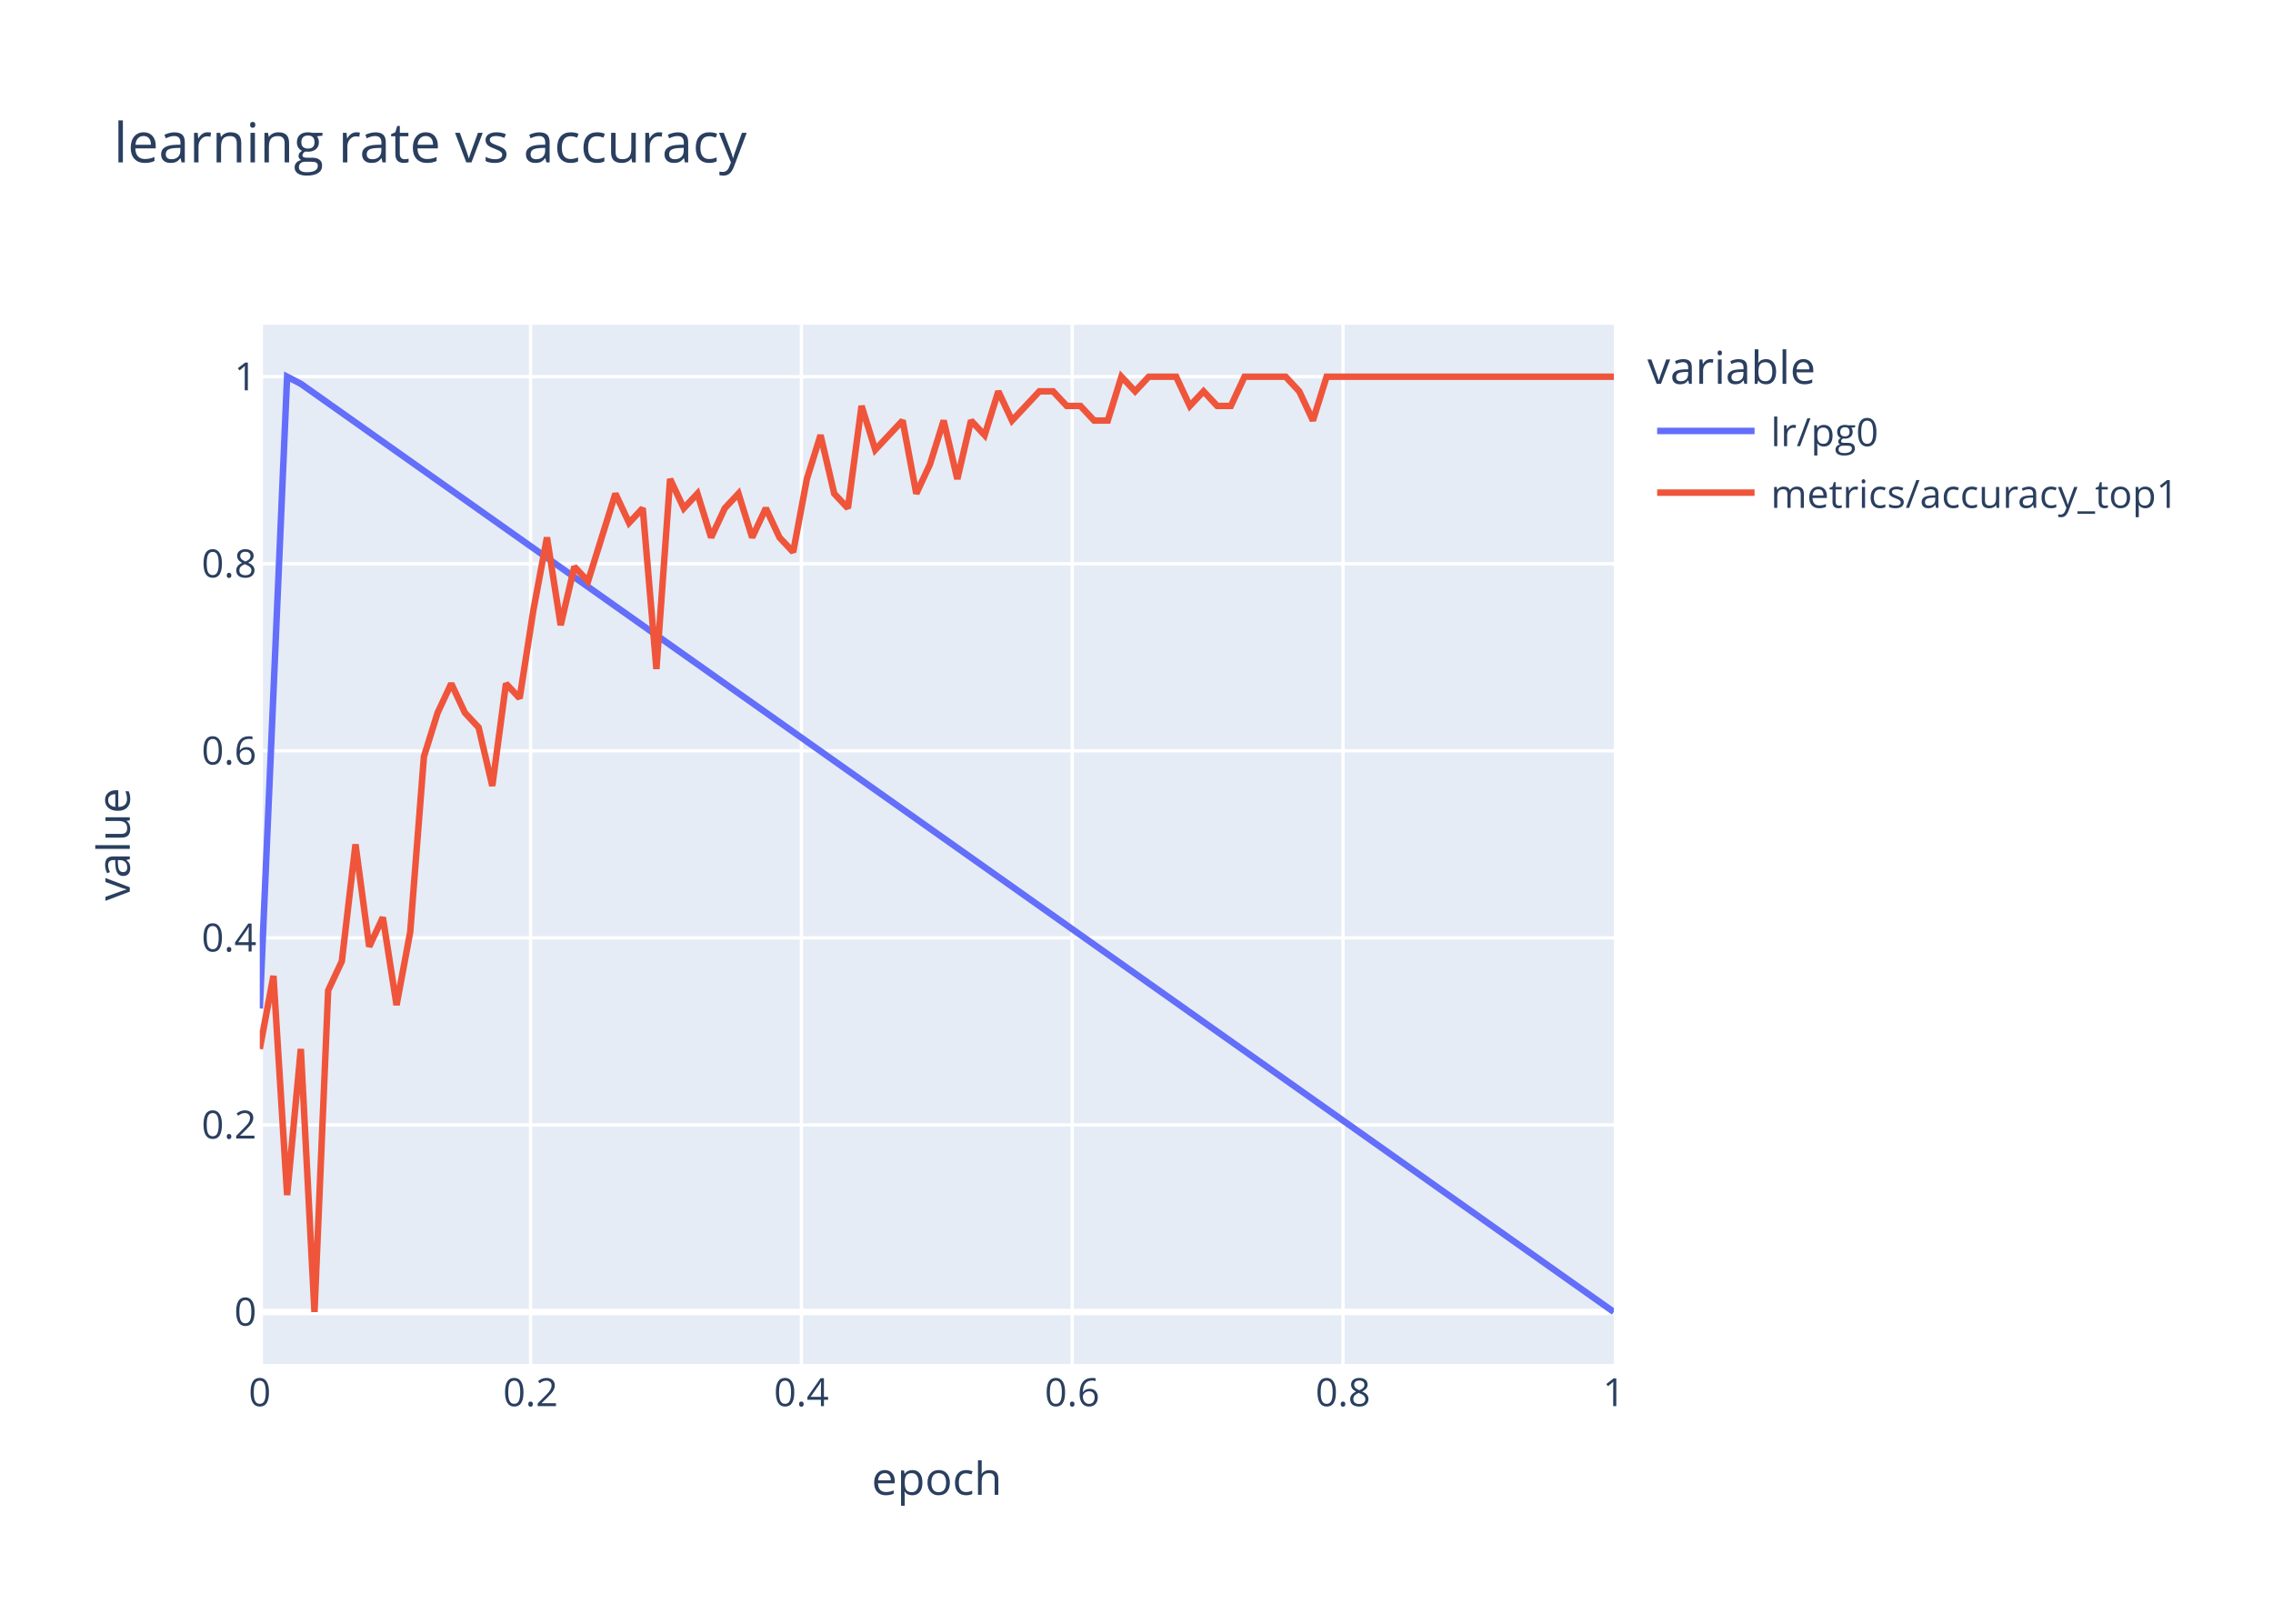
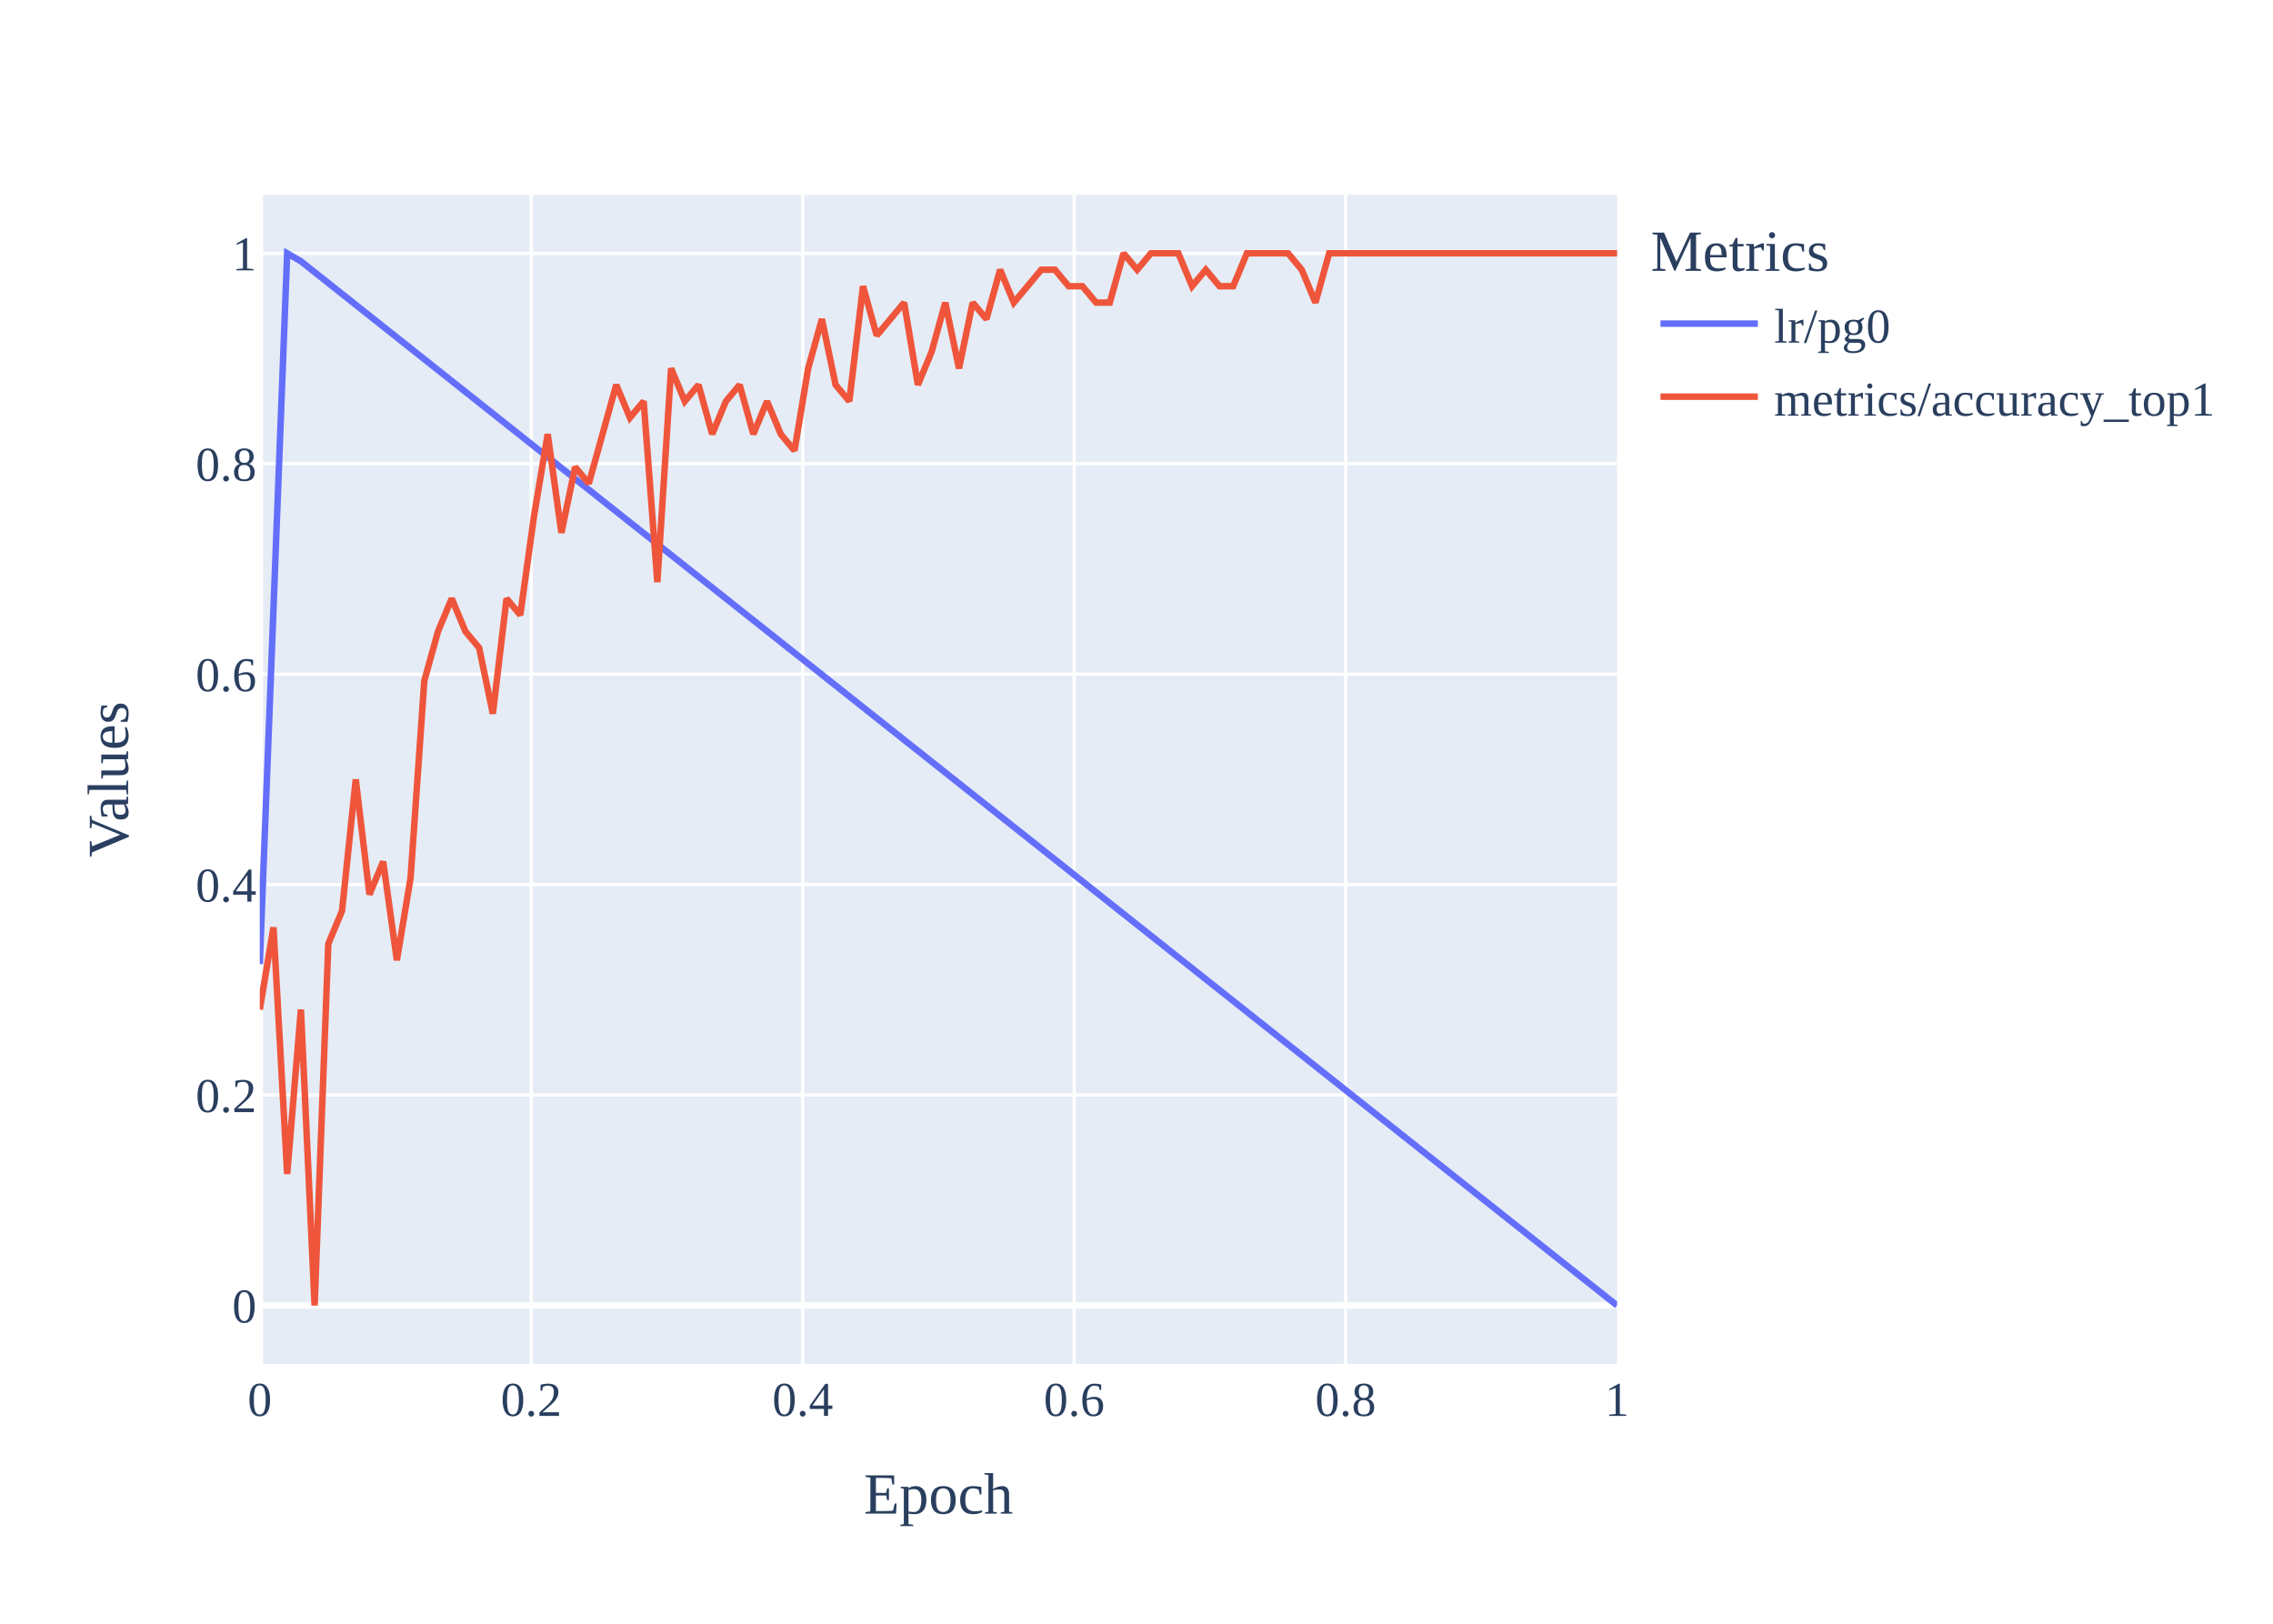
<svg xmlns="http://www.w3.org/2000/svg" class="main-svg" width="700" height="500" style="" viewBox="0 0 700 500">
  <rect x="0" y="0" width="700" height="500" style="fill: rgb(255, 255, 255); fill-opacity: 1;" />
-   <defs id="defs-f3f090">
+   <defs id="defs-ad9b4a">
    <g class="clips">
-       <clipPath id="clipf3f090xyplot" class="plotclip">
-         <rect width="417" height="320" />
-       </clipPath>
-       <clipPath class="axesclip" id="clipf3f090x">
-         <rect x="80" y="0" width="417" height="500" />
-       </clipPath>
-       <clipPath class="axesclip" id="clipf3f090y">
-         <rect x="0" y="100" width="700" height="320" />
-       </clipPath>
-       <clipPath class="axesclip" id="clipf3f090xy">
-         <rect x="80" y="100" width="417" height="320" />
+       <clipPath id="clipad9b4axyplot" class="plotclip">
+         <rect width="418" height="360" />
+       </clipPath>
+       <clipPath class="axesclip" id="clipad9b4ax">
+         <rect x="80" y="0" width="418" height="500" />
+       </clipPath>
+       <clipPath class="axesclip" id="clipad9b4ay">
+         <rect x="0" y="60" width="700" height="360" />
+       </clipPath>
+       <clipPath class="axesclip" id="clipad9b4axy">
+         <rect x="80" y="60" width="418" height="360" />
      </clipPath>
    </g>
    <g class="gradients" />
    <g class="patterns" />
  </defs>
  <g class="bglayer">
-     <rect class="bg" x="80" y="100" width="417" height="320" style="fill: rgb(229, 236, 246); fill-opacity: 1; stroke-width: 0;" />
+     <rect class="bg" x="80" y="60" width="418" height="360" style="fill: rgb(229, 236, 246); fill-opacity: 1; stroke-width: 0;" />
  </g>
  <g class="layer-below">
    <g class="imagelayer" />
    <g class="shapelayer" />
  </g>
  <g class="cartesianlayer">
    <g class="subplot xy">
      <g class="layer-subplot">
        <g class="shapelayer" />
        <g class="imagelayer" />
      </g>
      <g class="minor-gridlayer">
        <g class="x" />
        <g class="y" />
      </g>
      <g class="gridlayer">
        <g class="x">
-           <path class="xgrid crisp" transform="translate(163.4,0)" d="M0,100v320" style="stroke: rgb(255, 255, 255); stroke-opacity: 1; stroke-width: 1px;" />
-           <path class="xgrid crisp" transform="translate(246.8,0)" d="M0,100v320" style="stroke: rgb(255, 255, 255); stroke-opacity: 1; stroke-width: 1px;" />
-           <path class="xgrid crisp" transform="translate(330.2,0)" d="M0,100v320" style="stroke: rgb(255, 255, 255); stroke-opacity: 1; stroke-width: 1px;" />
-           <path class="xgrid crisp" transform="translate(413.6,0)" d="M0,100v320" style="stroke: rgb(255, 255, 255); stroke-opacity: 1; stroke-width: 1px;" />
+           <path class="xgrid crisp" transform="translate(163.6,0)" d="M0,60v360" style="stroke: rgb(255, 255, 255); stroke-opacity: 1; stroke-width: 1px;" />
+           <path class="xgrid crisp" transform="translate(247.2,0)" d="M0,60v360" style="stroke: rgb(255, 255, 255); stroke-opacity: 1; stroke-width: 1px;" />
+           <path class="xgrid crisp" transform="translate(330.8,0)" d="M0,60v360" style="stroke: rgb(255, 255, 255); stroke-opacity: 1; stroke-width: 1px;" />
+           <path class="xgrid crisp" transform="translate(414.4,0)" d="M0,60v360" style="stroke: rgb(255, 255, 255); stroke-opacity: 1; stroke-width: 1px;" />
        </g>
        <g class="y">
-           <path class="ygrid crisp" transform="translate(0,346.4)" d="M80,0h417" style="stroke: rgb(255, 255, 255); stroke-opacity: 1; stroke-width: 1px;" />
-           <path class="ygrid crisp" transform="translate(0,288.8)" d="M80,0h417" style="stroke: rgb(255, 255, 255); stroke-opacity: 1; stroke-width: 1px;" />
-           <path class="ygrid crisp" transform="translate(0,231.2)" d="M80,0h417" style="stroke: rgb(255, 255, 255); stroke-opacity: 1; stroke-width: 1px;" />
-           <path class="ygrid crisp" transform="translate(0,173.6)" d="M80,0h417" style="stroke: rgb(255, 255, 255); stroke-opacity: 1; stroke-width: 1px;" />
-           <path class="ygrid crisp" transform="translate(0,116)" d="M80,0h417" style="stroke: rgb(255, 255, 255); stroke-opacity: 1; stroke-width: 1px;" />
+           <path class="ygrid crisp" transform="translate(0,337.2)" d="M80,0h418" style="stroke: rgb(255, 255, 255); stroke-opacity: 1; stroke-width: 1px;" />
+           <path class="ygrid crisp" transform="translate(0,272.4)" d="M80,0h418" style="stroke: rgb(255, 255, 255); stroke-opacity: 1; stroke-width: 1px;" />
+           <path class="ygrid crisp" transform="translate(0,207.6)" d="M80,0h418" style="stroke: rgb(255, 255, 255); stroke-opacity: 1; stroke-width: 1px;" />
+           <path class="ygrid crisp" transform="translate(0,142.8)" d="M80,0h418" style="stroke: rgb(255, 255, 255); stroke-opacity: 1; stroke-width: 1px;" />
+           <path class="ygrid crisp" transform="translate(0,78)" d="M80,0h418" style="stroke: rgb(255, 255, 255); stroke-opacity: 1; stroke-width: 1px;" />
        </g>
      </g>
      <g class="zerolinelayer">
-         <path class="xzl zl crisp" transform="translate(80,0)" d="M0,100v320" style="stroke: rgb(255, 255, 255); stroke-opacity: 1; stroke-width: 2px;" />
-         <path class="yzl zl crisp" transform="translate(0,404)" d="M80,0h417" style="stroke: rgb(255, 255, 255); stroke-opacity: 1; stroke-width: 2px;" />
+         <path class="xzl zl crisp" transform="translate(80,0)" d="M0,60v360" style="stroke: rgb(255, 255, 255); stroke-opacity: 1; stroke-width: 2px;" />
+         <path class="yzl zl crisp" transform="translate(0,402)" d="M80,0h418" style="stroke: rgb(255, 255, 255); stroke-opacity: 1; stroke-width: 2px;" />
      </g>
      <g class="layer-between">
        <g class="shapelayer" />
        <g class="imagelayer" />
      </g>
      <path class="xlines-below" />
      <path class="ylines-below" />
      <g class="overlines-below" />
      <g class="xaxislayer-below" />
      <g class="yaxislayer-below" />
      <g class="overaxes-below" />
      <g class="overplot">
-         <g class="xy" transform="translate(80,100)" clip-path="url(#clipf3f090xyplot)">
+         <g class="xy" transform="translate(80,60)" clip-path="url(#clipad9b4axyplot)">
          <g class="scatterlayer mlayer">
-             <g class="trace scatter trace76158a" style="stroke-miterlimit: 2; opacity: 1;">
+             <g class="trace scatter tracedf577e" style="stroke-miterlimit: 2; opacity: 1;">
              <g class="fills" />
              <g class="errorbars" />
              <g class="lines">
-                 <path class="js-line" d="M0,210.55L8.42,16L12.64,18.18L417,304" style="vector-effect: none; fill: none; stroke: rgb(99, 110, 250); stroke-opacity: 1; stroke-width: 2px; opacity: 1;" />
+                 <path class="js-line" d="M0,236.87L8.44,18L12.67,20.46L418,342" style="vector-effect: none; fill: none; stroke: rgb(99, 110, 250); stroke-opacity: 1; stroke-width: 2px; opacity: 1;" />
              </g>
              <g class="points" />
              <g class="text" />
            </g>
-             <g class="trace scatter tracecfa3a3" style="stroke-miterlimit: 2; opacity: 1;">
+             <g class="trace scatter trace24f8fa" style="stroke-miterlimit: 2; opacity: 1;">
              <g class="fills" />
              <g class="errorbars" />
              <g class="lines">
-                 <path class="js-line" d="M0,223L4.21,200.5L8.42,268L12.64,223L16.85,304L21.06,205L25.27,196L29.48,160L33.7,191.5L37.91,182.5L42.12,209.5L46.33,187L50.55,133L54.76,119.5L58.97,110.5L63.18,119.5L67.39,124L71.61,142L75.82,110.5L80.03,115L84.24,88L88.45,65.5L92.67,92.5L96.88,74.5L101.09,79L109.52,52L113.73,61L117.94,56.5L122.15,106L126.36,47.5L130.58,56.5L134.79,52L139,65.5L143.21,56.5L147.42,52L151.64,65.5L155.85,56.5L160.06,65.5L164.27,70L168.48,47.5L172.7,34L176.91,52L181.12,56.5L185.33,25L189.55,38.5L197.97,29.5L202.18,52L206.39,43L210.61,29.5L214.82,47.5L219.03,29.5L223.24,34L227.45,20.5L231.67,29.5L235.88,25L240.09,20.5L244.3,20.5L248.52,25L252.73,25L256.94,29.5L261.15,29.5L265.36,16L269.58,20.5L273.79,16L278,16L282.21,16L286.42,25L290.64,20.5L294.85,25L299.06,25L303.27,16L315.91,16L320.12,20.5L324.33,29.5L328.55,16L417,16" style="vector-effect: none; fill: none; stroke: rgb(239, 85, 59); stroke-opacity: 1; stroke-width: 2px; opacity: 1;" />
+                 <path class="js-line" d="M0,250.87L4.22,225.56L8.44,301.5L12.67,250.87L16.89,342L21.11,230.62L25.33,220.5L29.56,180L33.78,215.44L38,205.31L42.22,235.69L46.44,210.37L50.67,149.63L54.89,134.44L59.11,124.31L63.33,134.44L67.56,139.5L71.78,159.75L76,124.31L80.22,129.38L84.44,99L88.67,73.68L92.89,104.06L97.11,83.81L101.33,88.88L109.78,58.5L114,68.63L118.22,63.56L122.44,119.25L126.67,53.43L130.89,63.56L135.11,58.5L139.33,73.68L143.56,63.56L147.78,58.5L152,73.68L156.22,63.56L160.44,73.68L164.67,78.75L168.89,53.43L173.11,38.25L177.33,58.5L181.56,63.56L185.78,28.13L190,43.31L198.44,33.18L202.67,58.5L206.89,48.38L211.11,33.18L215.33,53.43L219.56,33.18L223.78,38.25L228,23.06L232.22,33.18L236.44,28.13L240.67,23.06L244.89,23.06L249.11,28.13L253.33,28.13L257.56,33.18L261.78,33.18L266,18L270.22,23.06L274.44,18L278.67,18L282.89,18L287.11,28.13L291.33,23.06L295.56,28.13L299.78,28.13L304,18L316.67,18L320.89,23.06L325.11,33.18L329.33,18L418,18" style="vector-effect: none; fill: none; stroke: rgb(239, 85, 59); stroke-opacity: 1; stroke-width: 2px; opacity: 1;" />
              </g>
              <g class="points" />
              <g class="text" />
            </g>
          </g>
        </g>
      </g>
      <path class="xlines-above crisp" d="M0,0" style="fill: none;" />
      <path class="ylines-above crisp" d="M0,0" style="fill: none;" />
      <g class="overlines-above" />
      <g class="xaxislayer-above">
        <g class="xtick">
-           <text text-anchor="middle" x="0" y="433" transform="translate(80,0)" style="font-family: 'Open Sans', verdana, arial, sans-serif; font-size: 12px; fill: rgb(42, 63, 95); fill-opacity: 1; white-space: pre; opacity: 1;">0</text>
-         </g>
-         <g class="xtick">
-           <text text-anchor="middle" x="0" y="433" style="font-family: 'Open Sans', verdana, arial, sans-serif; font-size: 12px; fill: rgb(42, 63, 95); fill-opacity: 1; white-space: pre; opacity: 1;" transform="translate(163.4,0)">0.2</text>
-         </g>
-         <g class="xtick">
-           <text text-anchor="middle" x="0" y="433" style="font-family: 'Open Sans', verdana, arial, sans-serif; font-size: 12px; fill: rgb(42, 63, 95); fill-opacity: 1; white-space: pre; opacity: 1;" transform="translate(246.8,0)">0.4</text>
-         </g>
-         <g class="xtick">
-           <text text-anchor="middle" x="0" y="433" style="font-family: 'Open Sans', verdana, arial, sans-serif; font-size: 12px; fill: rgb(42, 63, 95); fill-opacity: 1; white-space: pre; opacity: 1;" transform="translate(330.2,0)">0.6</text>
-         </g>
-         <g class="xtick">
-           <text text-anchor="middle" x="0" y="433" style="font-family: 'Open Sans', verdana, arial, sans-serif; font-size: 12px; fill: rgb(42, 63, 95); fill-opacity: 1; white-space: pre; opacity: 1;" transform="translate(413.6,0)">0.8</text>
-         </g>
-         <g class="xtick">
-           <text text-anchor="middle" x="0" y="433" style="font-family: 'Open Sans', verdana, arial, sans-serif; font-size: 12px; fill: rgb(42, 63, 95); fill-opacity: 1; white-space: pre; opacity: 1;" transform="translate(497,0)">1</text>
+           <text text-anchor="middle" x="0" y="436" transform="translate(80,0)" style="font-family: 'Times New Roman'; font-size: 15px; fill: rgb(42, 63, 95); fill-opacity: 1; white-space: pre; opacity: 1;">0</text>
+         </g>
+         <g class="xtick">
+           <text text-anchor="middle" x="0" y="436" style="font-family: 'Times New Roman'; font-size: 15px; fill: rgb(42, 63, 95); fill-opacity: 1; white-space: pre; opacity: 1;" transform="translate(163.6,0)">0.2</text>
+         </g>
+         <g class="xtick">
+           <text text-anchor="middle" x="0" y="436" style="font-family: 'Times New Roman'; font-size: 15px; fill: rgb(42, 63, 95); fill-opacity: 1; white-space: pre; opacity: 1;" transform="translate(247.2,0)">0.4</text>
+         </g>
+         <g class="xtick">
+           <text text-anchor="middle" x="0" y="436" style="font-family: 'Times New Roman'; font-size: 15px; fill: rgb(42, 63, 95); fill-opacity: 1; white-space: pre; opacity: 1;" transform="translate(330.8,0)">0.6</text>
+         </g>
+         <g class="xtick">
+           <text text-anchor="middle" x="0" y="436" style="font-family: 'Times New Roman'; font-size: 15px; fill: rgb(42, 63, 95); fill-opacity: 1; white-space: pre; opacity: 1;" transform="translate(414.4,0)">0.8</text>
+         </g>
+         <g class="xtick">
+           <text text-anchor="middle" x="0" y="436" style="font-family: 'Times New Roman'; font-size: 15px; fill: rgb(42, 63, 95); fill-opacity: 1; white-space: pre; opacity: 1;" transform="translate(498,0)">1</text>
        </g>
      </g>
      <g class="yaxislayer-above">
        <g class="ytick">
-           <text text-anchor="end" x="79" y="4.2" transform="translate(0,404)" style="font-family: 'Open Sans', verdana, arial, sans-serif; font-size: 12px; fill: rgb(42, 63, 95); fill-opacity: 1; white-space: pre; opacity: 1;">0</text>
-         </g>
-         <g class="ytick">
-           <text text-anchor="end" x="79" y="4.2" style="font-family: 'Open Sans', verdana, arial, sans-serif; font-size: 12px; fill: rgb(42, 63, 95); fill-opacity: 1; white-space: pre; opacity: 1;" transform="translate(0,346.4)">0.2</text>
-         </g>
-         <g class="ytick">
-           <text text-anchor="end" x="79" y="4.2" style="font-family: 'Open Sans', verdana, arial, sans-serif; font-size: 12px; fill: rgb(42, 63, 95); fill-opacity: 1; white-space: pre; opacity: 1;" transform="translate(0,288.8)">0.4</text>
-         </g>
-         <g class="ytick">
-           <text text-anchor="end" x="79" y="4.2" style="font-family: 'Open Sans', verdana, arial, sans-serif; font-size: 12px; fill: rgb(42, 63, 95); fill-opacity: 1; white-space: pre; opacity: 1;" transform="translate(0,231.2)">0.6</text>
-         </g>
-         <g class="ytick">
-           <text text-anchor="end" x="79" y="4.2" style="font-family: 'Open Sans', verdana, arial, sans-serif; font-size: 12px; fill: rgb(42, 63, 95); fill-opacity: 1; white-space: pre; opacity: 1;" transform="translate(0,173.6)">0.8</text>
-         </g>
-         <g class="ytick">
-           <text text-anchor="end" x="79" y="4.2" style="font-family: 'Open Sans', verdana, arial, sans-serif; font-size: 12px; fill: rgb(42, 63, 95); fill-opacity: 1; white-space: pre; opacity: 1;" transform="translate(0,116)">1</text>
+           <text text-anchor="end" x="79" y="5.25" transform="translate(0,402)" style="font-family: 'Times New Roman'; font-size: 15px; fill: rgb(42, 63, 95); fill-opacity: 1; white-space: pre; opacity: 1;">0</text>
+         </g>
+         <g class="ytick">
+           <text text-anchor="end" x="79" y="5.25" style="font-family: 'Times New Roman'; font-size: 15px; fill: rgb(42, 63, 95); fill-opacity: 1; white-space: pre; opacity: 1;" transform="translate(0,337.2)">0.2</text>
+         </g>
+         <g class="ytick">
+           <text text-anchor="end" x="79" y="5.25" style="font-family: 'Times New Roman'; font-size: 15px; fill: rgb(42, 63, 95); fill-opacity: 1; white-space: pre; opacity: 1;" transform="translate(0,272.4)">0.4</text>
+         </g>
+         <g class="ytick">
+           <text text-anchor="end" x="79" y="5.25" style="font-family: 'Times New Roman'; font-size: 15px; fill: rgb(42, 63, 95); fill-opacity: 1; white-space: pre; opacity: 1;" transform="translate(0,207.6)">0.6</text>
+         </g>
+         <g class="ytick">
+           <text text-anchor="end" x="79" y="5.25" style="font-family: 'Times New Roman'; font-size: 15px; fill: rgb(42, 63, 95); fill-opacity: 1; white-space: pre; opacity: 1;" transform="translate(0,142.8)">0.8</text>
+         </g>
+         <g class="ytick">
+           <text text-anchor="end" x="79" y="5.25" style="font-family: 'Times New Roman'; font-size: 15px; fill: rgb(42, 63, 95); fill-opacity: 1; white-space: pre; opacity: 1;" transform="translate(0,78)">1</text>
        </g>
      </g>
      <g class="overaxes-above" />
    </g>
  </g>
  <g class="polarlayer" />
  <g class="smithlayer" />
  <g class="ternarylayer" />
  <g class="geolayer" />
  <g class="funnelarealayer" />
  <g class="pielayer" />
  <g class="iciclelayer" />
  <g class="treemaplayer" />
  <g class="sunburstlayer" />
  <g class="glimages" />
-   <defs id="topdefs-f3f090">
+   <defs id="topdefs-ad9b4a">
    <g class="clips" />
-     <clipPath id="legendf3f090">
-       <rect width="183" height="67" x="0" y="0" />
+     <clipPath id="legendad9b4a">
+       <rect width="182" height="79" x="0" y="0" />
    </clipPath>
  </defs>
  <g class="layer-above">
    <g class="imagelayer" />
    <g class="shapelayer" />
  </g>
  <g class="infolayer">
-     <g class="legend" pointer-events="all" transform="translate(505.34,100)">
-       <rect class="bg" shape-rendering="crispEdges" width="183" height="67" x="0" y="0" style="stroke: rgb(68, 68, 68); stroke-opacity: 1; fill: rgb(255, 255, 255); fill-opacity: 1; stroke-width: 0px;" />
-       <g class="scrollbox" transform="" clip-path="url(#legendf3f090)">
-         <text class="legendtitletext" text-anchor="start" x="2" y="18.2" style="font-family: 'Open Sans', verdana, arial, sans-serif; font-size: 14px; fill: rgb(42, 63, 95); fill-opacity: 1; white-space: pre;">variable</text>
+     <g class="legend" pointer-events="all" transform="translate(506.36,60)">
+       <rect class="bg" shape-rendering="crispEdges" width="182" height="79" x="0" y="0" style="stroke: rgb(68, 68, 68); stroke-opacity: 1; fill: rgb(255, 255, 255); fill-opacity: 1; stroke-width: 0px;" />
+       <g class="scrollbox" transform="" clip-path="url(#legendad9b4a)">
+         <text class="legendtitletext" text-anchor="start" x="2" y="23.4" style="font-family: 'Times New Roman'; font-size: 18px; fill: rgb(42, 63, 95); fill-opacity: 1; white-space: pre;">Metrics</text>
        <g class="groups" transform="">
-           <g class="traces" transform="translate(0,32.7)" style="opacity: 1;">
-             <text class="legendtext" text-anchor="start" x="40" y="4.68" style="font-family: 'Open Sans', verdana, arial, sans-serif; font-size: 12px; fill: rgb(42, 63, 95); fill-opacity: 1; white-space: pre;">lr/pg0</text>
+           <g class="traces" transform="translate(0,39.65)" style="opacity: 1;">
+             <text class="legendtext" text-anchor="start" x="40" y="5.85" style="font-family: 'Times New Roman'; font-size: 15px; fill: rgb(42, 63, 95); fill-opacity: 1; white-space: pre;">lr/pg0</text>
            <g class="layers" style="opacity: 1;">
              <g class="legendfill" />
              <g class="legendlines">
                <path class="js-line" d="M5,0h30" style="fill: none; stroke: rgb(99, 110, 250); stroke-opacity: 1; stroke-width: 2px;" />
              </g>
              <g class="legendsymbols">
                <g class="legendpoints" />
              </g>
            </g>
-             <rect class="legendtoggle" x="0" y="-9.5" width="177.438" height="19" style="fill: rgb(0, 0, 0); fill-opacity: 0;" />
+             <rect class="legendtoggle" x="0" y="-11.25" width="176.781" height="22.5" style="fill: rgb(0, 0, 0); fill-opacity: 0;" />
          </g>
        </g>
        <g class="groups" transform="">
-           <g class="traces" transform="translate(0,51.7)" style="opacity: 1;">
-             <text class="legendtext" text-anchor="start" x="40" y="4.68" style="font-family: 'Open Sans', verdana, arial, sans-serif; font-size: 12px; fill: rgb(42, 63, 95); fill-opacity: 1; white-space: pre;">metrics/accuracy_top1</text>
+           <g class="traces" transform="translate(0,62.15)" style="opacity: 1;">
+             <text class="legendtext" text-anchor="start" x="40" y="5.85" style="font-family: 'Times New Roman'; font-size: 15px; fill: rgb(42, 63, 95); fill-opacity: 1; white-space: pre;">metrics/accuracy_top1</text>
            <g class="layers" style="opacity: 1;">
              <g class="legendfill" />
              <g class="legendlines">
                <path class="js-line" d="M5,0h30" style="fill: none; stroke: rgb(239, 85, 59); stroke-opacity: 1; stroke-width: 2px;" />
              </g>
              <g class="legendsymbols">
                <g class="legendpoints" />
              </g>
            </g>
-             <rect class="legendtoggle" x="0" y="-9.5" width="177.438" height="19" style="fill: rgb(0, 0, 0); fill-opacity: 0;" />
+             <rect class="legendtoggle" x="0" y="-11.25" width="176.781" height="22.5" style="fill: rgb(0, 0, 0); fill-opacity: 0;" />
          </g>
        </g>
      </g>
      <rect class="scrollbar" rx="20" ry="3" width="0" height="0" x="0" y="0" style="fill: rgb(128, 139, 164); fill-opacity: 1;" />
    </g>
-     <g class="g-gtitle">
-       <text class="gtitle" x="35" y="50" text-anchor="start" dy="0em" style="opacity: 1; font-family: 'Open Sans', verdana, arial, sans-serif; font-size: 17px; fill: rgb(42, 63, 95); fill-opacity: 1; white-space: pre;">learning rate vs accuracy</text>
-     </g>
+     <g class="g-gtitle" />
    <g class="g-xtitle">
-       <text class="xtitle" x="288.5" y="460.3" text-anchor="middle" style="opacity: 1; font-family: 'Open Sans', verdana, arial, sans-serif; font-size: 14px; fill: rgb(42, 63, 95); fill-opacity: 1; white-space: pre;">epoch</text>
+       <text class="xtitle" x="289" y="466.1" text-anchor="middle" style="opacity: 1; font-family: 'Times New Roman'; font-size: 18px; fill: rgb(42, 63, 95); fill-opacity: 1; white-space: pre;">Epoch</text>
    </g>
    <g class="g-ytitle">
-       <text class="ytitle" transform="rotate(-90,39.975,260)" x="39.975" y="260" text-anchor="middle" style="opacity: 1; font-family: 'Open Sans', verdana, arial, sans-serif; font-size: 14px; fill: rgb(42, 63, 95); fill-opacity: 1; white-space: pre;">value</text>
+       <text class="ytitle" transform="rotate(-90,39.45,240)" x="39.45" y="240" text-anchor="middle" style="opacity: 1; font-family: 'Times New Roman'; font-size: 18px; fill: rgb(42, 63, 95); fill-opacity: 1; white-space: pre;">Values</text>
    </g>
  </g>
</svg>
